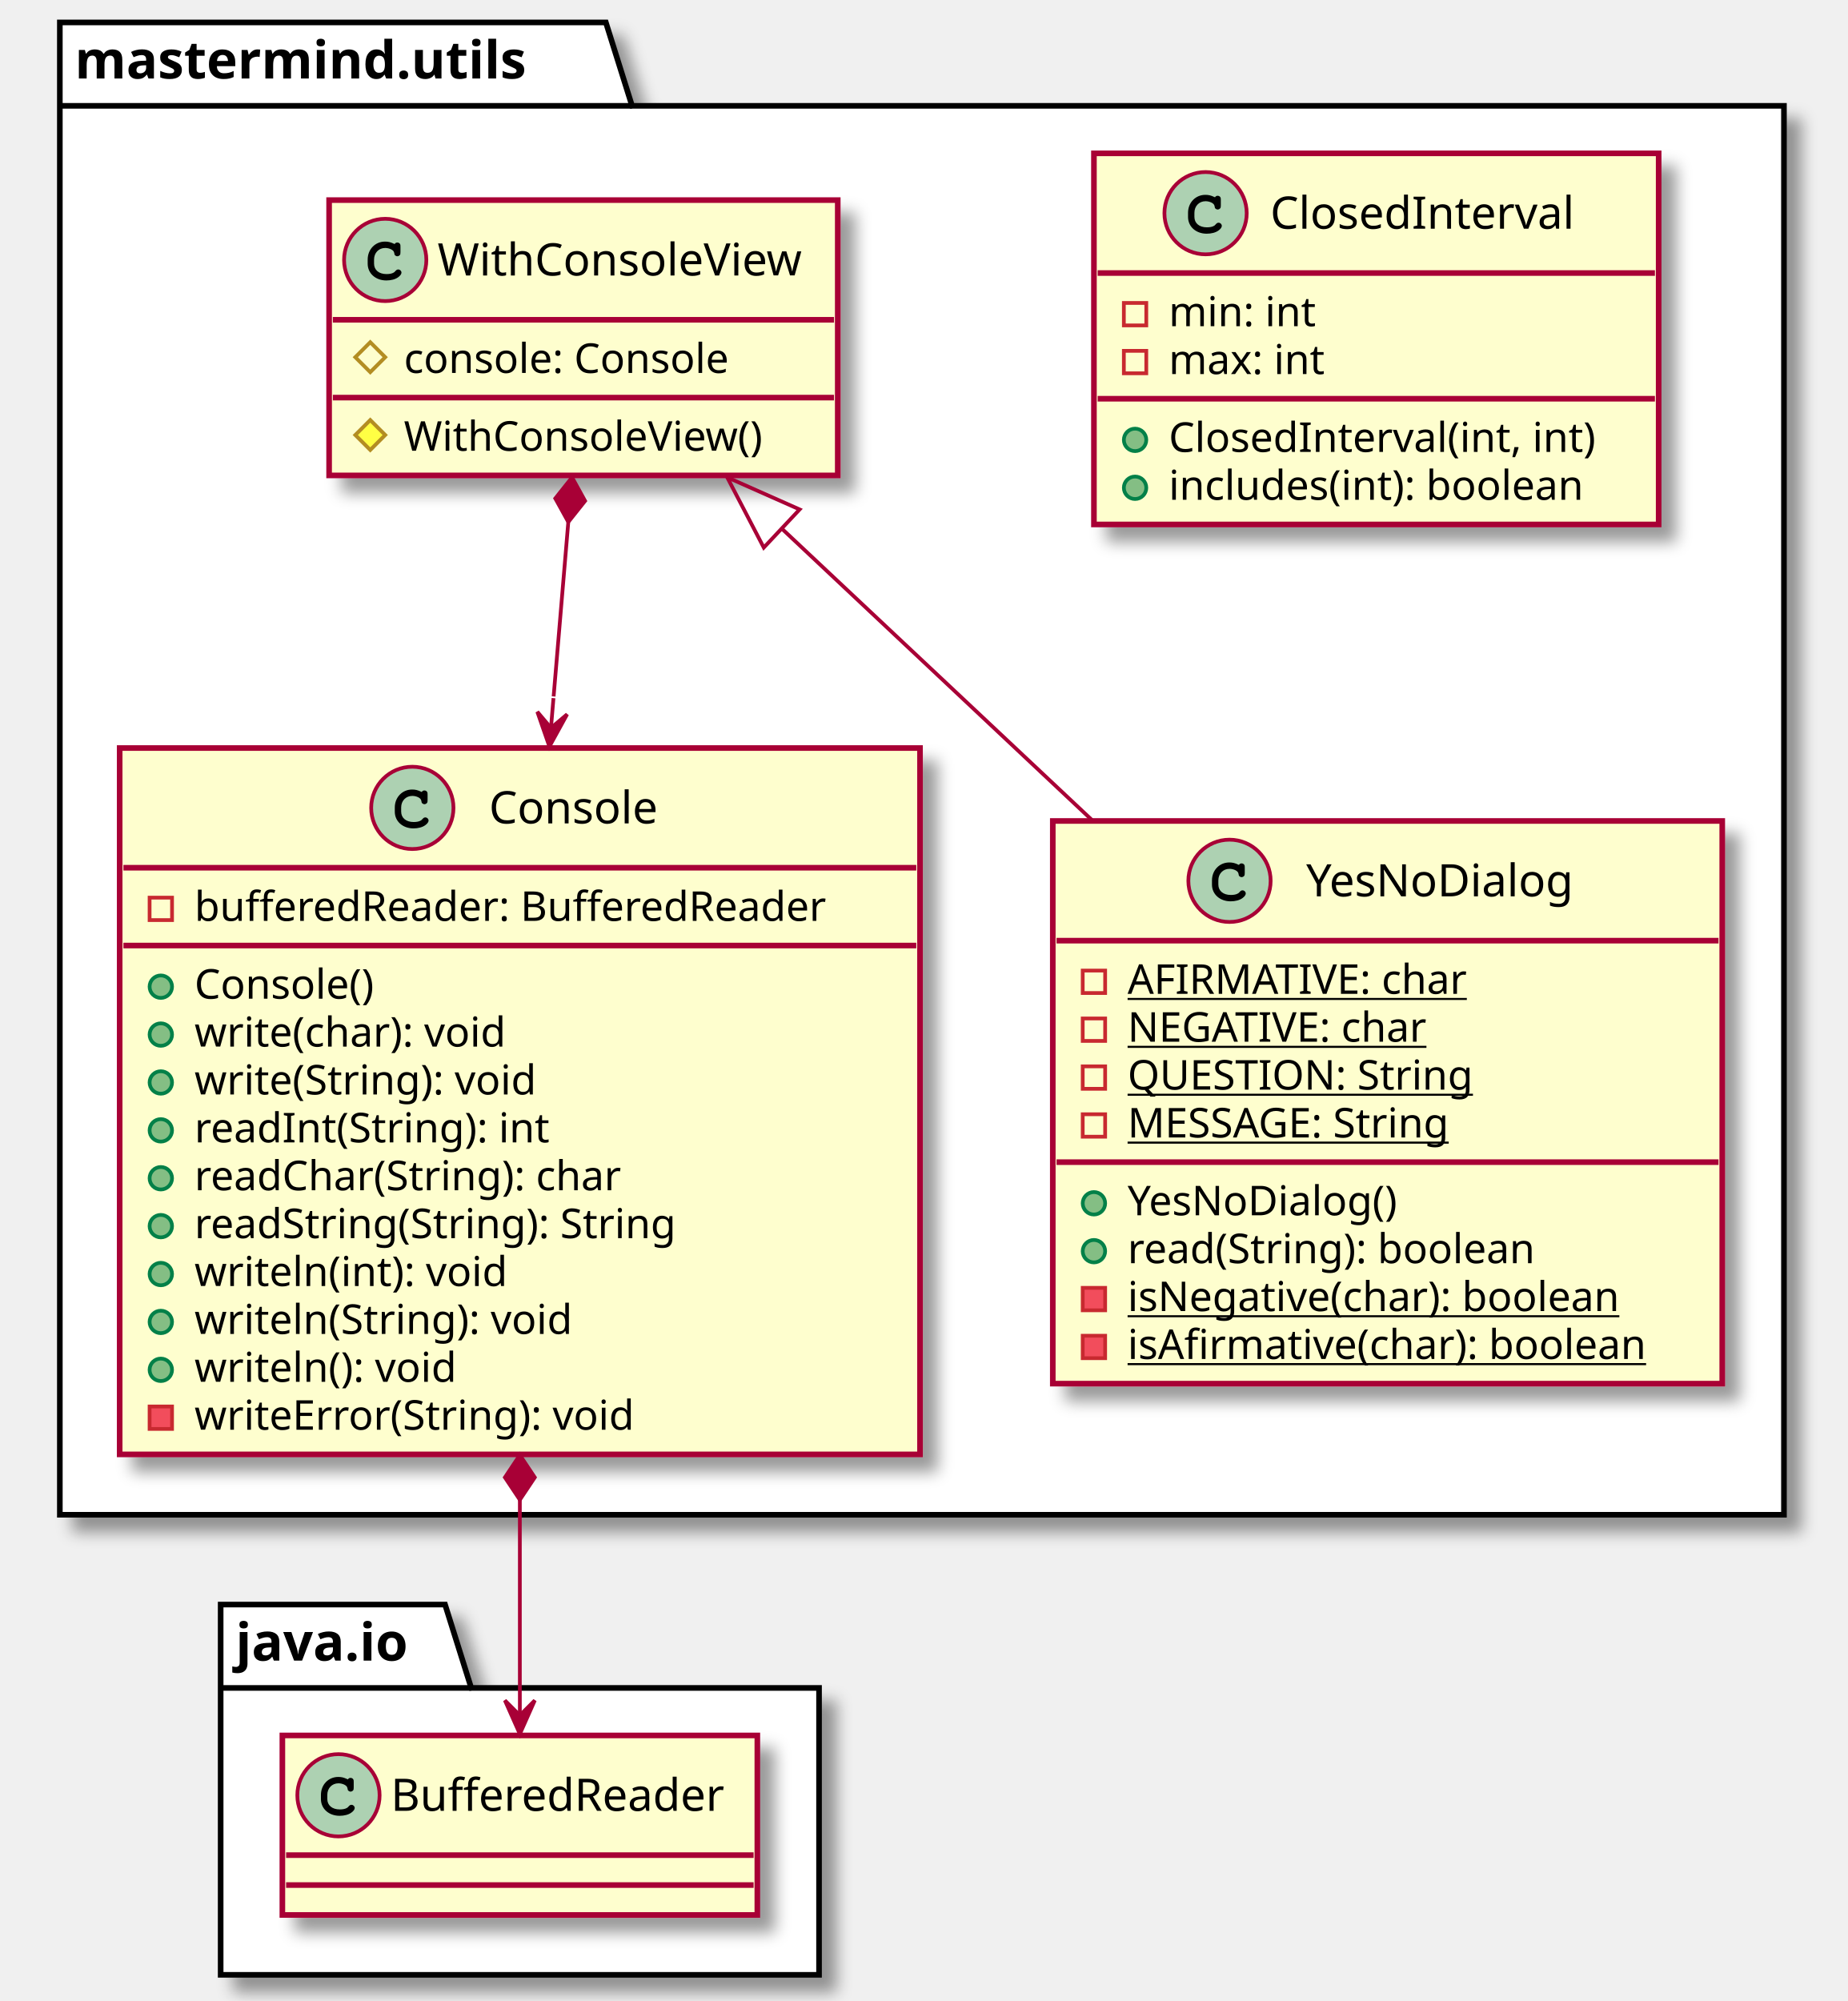
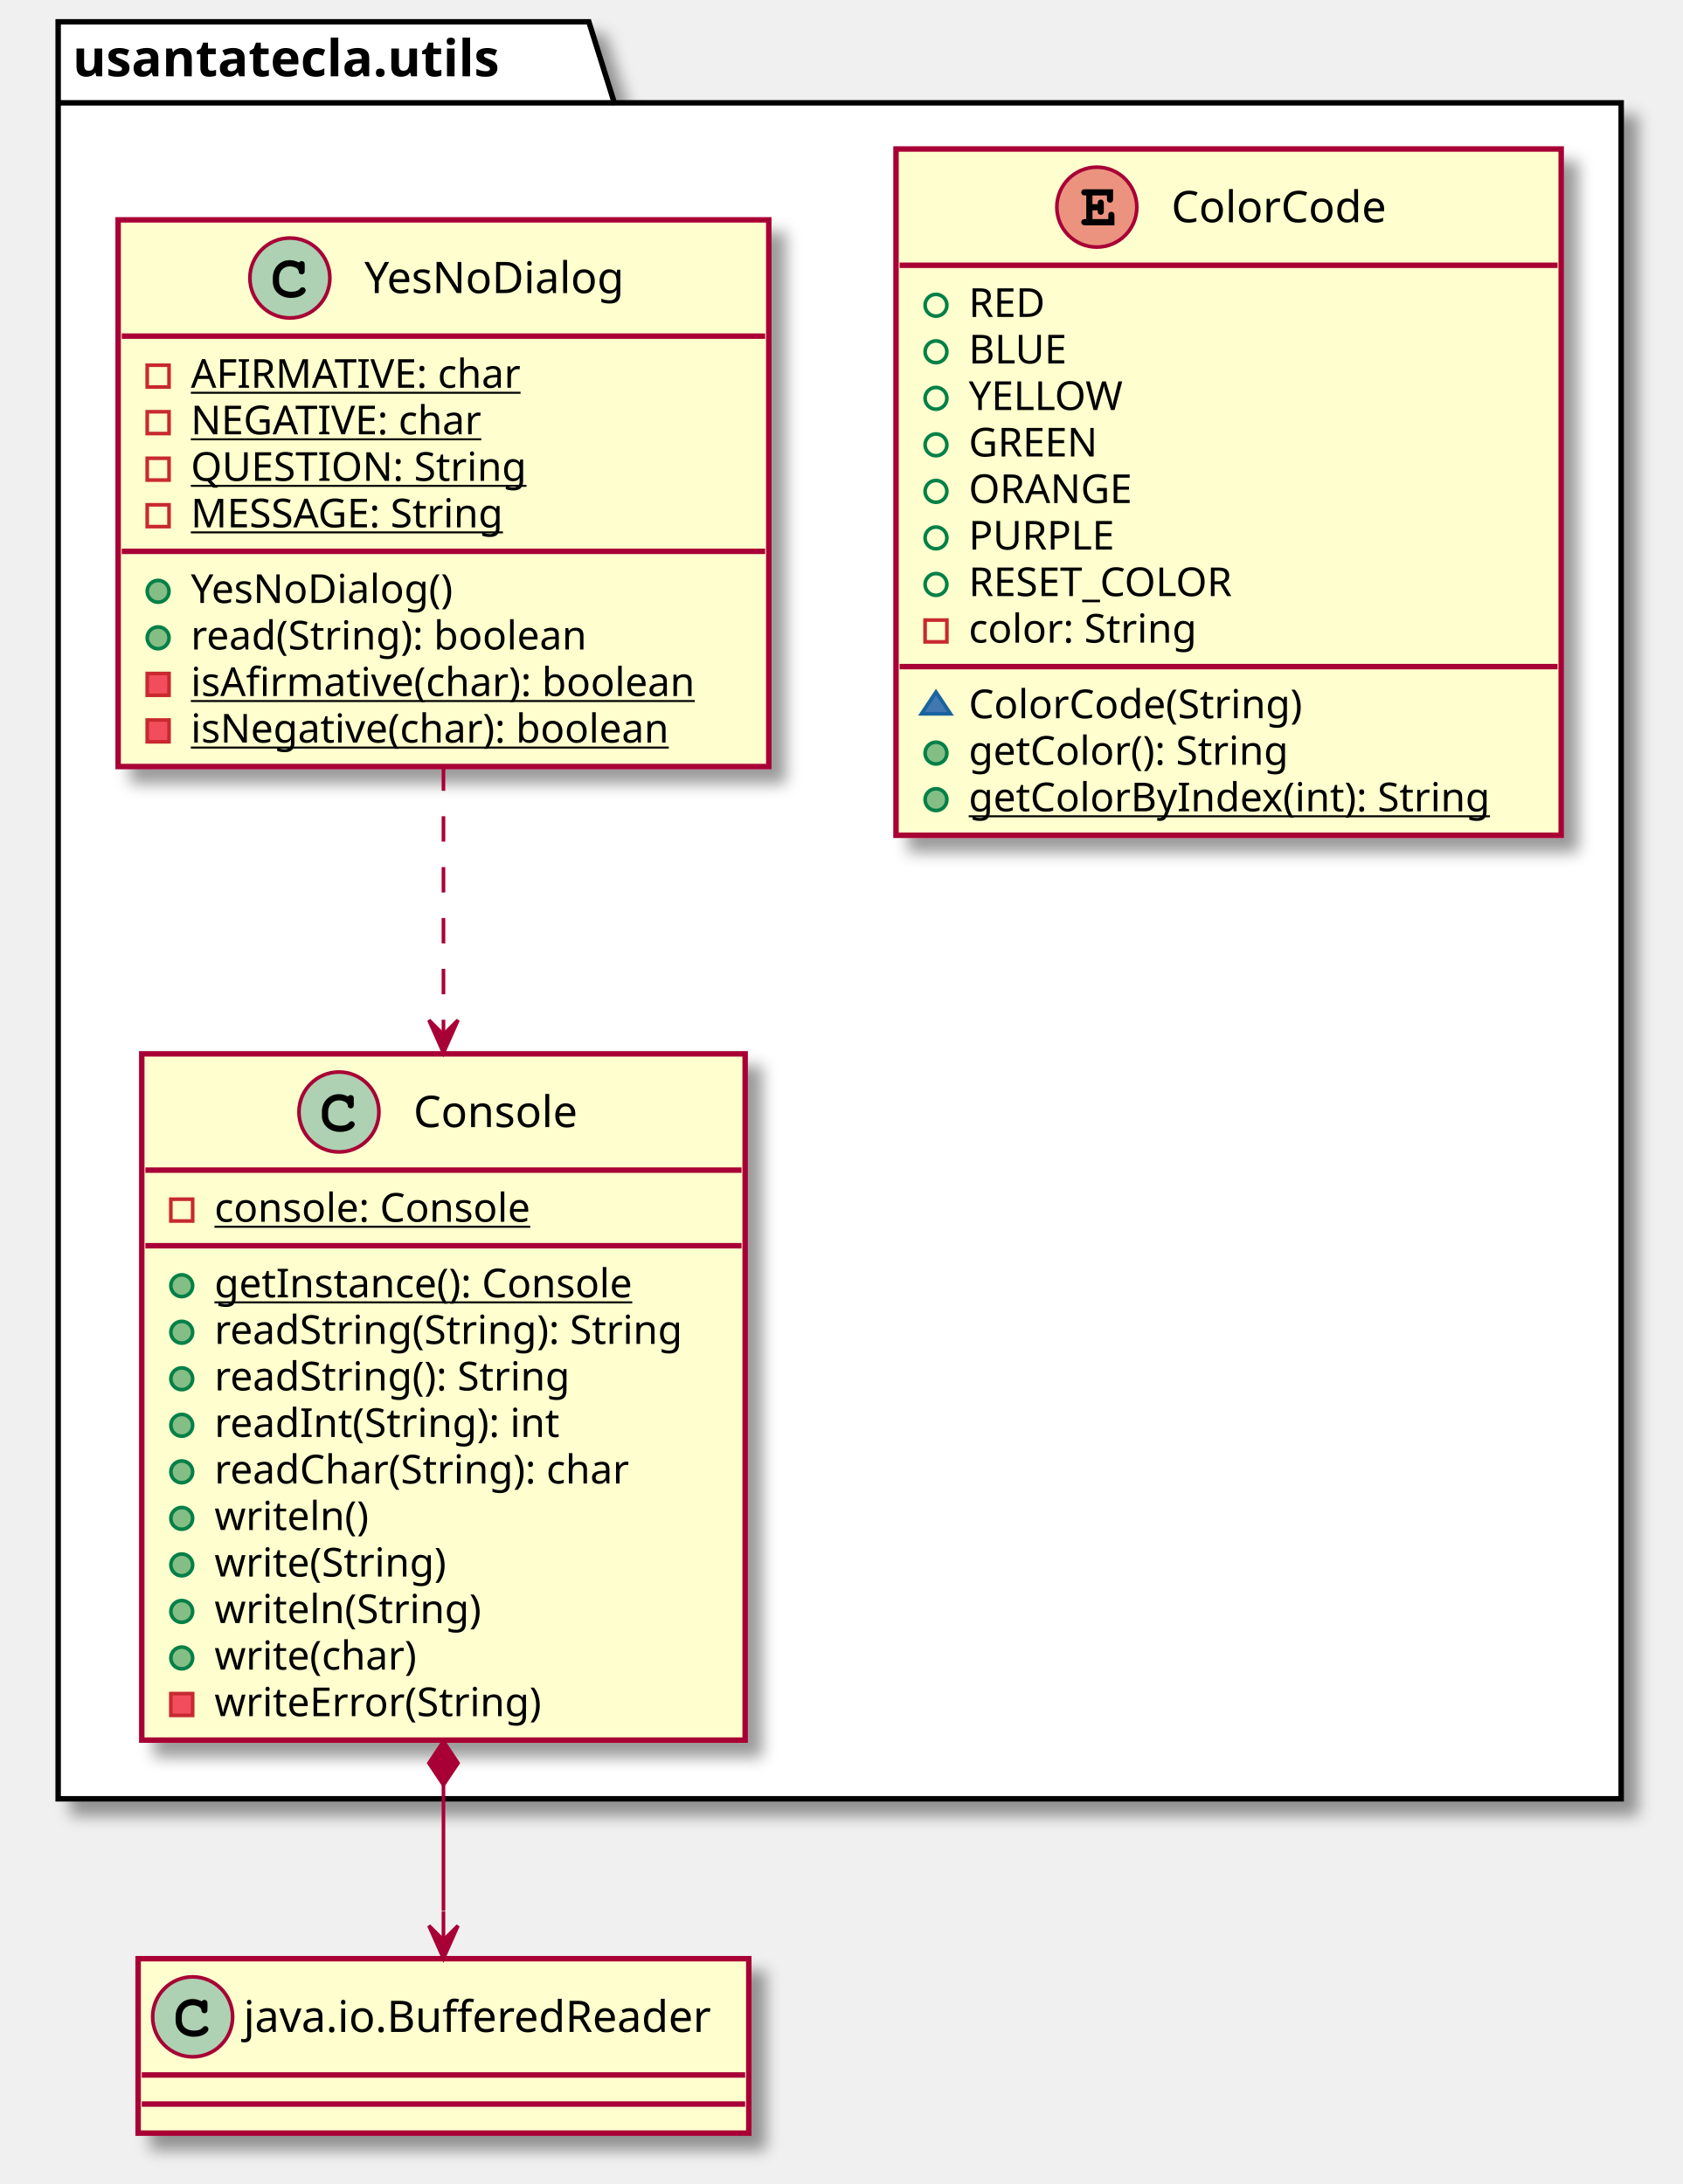
- <svg xmlns="http://www.w3.org/2000/svg" contentScriptType="application/ecmascript" contentStyleType="text/css" height="535px" preserveAspectRatio="none" style="width:494px;height:535px;" version="1.1" viewBox="0 0 494 535" width="494px" zoomAndPan="magnify">
+ <svg xmlns="http://www.w3.org/2000/svg" contentScriptType="application/ecmascript" contentStyleType="text/css" height="601px" preserveAspectRatio="none" style="width:463px;height:601px;" version="1.1" viewBox="0 0 463 601" width="463px" zoomAndPan="magnify">
  <defs>
-     <filter height="300%" id="f1iu7c67ehqsbl" width="300%" x="-1" y="-1">
+     <filter height="300%" id="fwbqe8dt2c6pj" width="300%" x="-1" y="-1">
      <feGaussianBlur result="blurOut" stdDeviation="2.0" />
      <feColorMatrix in="blurOut" result="blurOut2" type="matrix" values="0 0 0 0 0 0 0 0 0 0 0 0 0 0 0 0 0 0 .4 0" />
      <feOffset dx="4.0" dy="4.0" in="blurOut2" result="blurOut3" />
      <feBlend in="SourceGraphic" in2="blurOut3" mode="normal" />
    </filter>
  </defs>
  <g>
-     <polygon fill="#FFFFFF" filter="url(#f1iu7c67ehqsbl)" points="16,6,162,6,169,28.297,477,28.297,477,405,16,405,16,6" style="stroke:#000000;stroke-width:1.5;" />
+     <polygon fill="#FFFFFF" filter="url(#fwbqe8dt2c6pj)" points="16,6,162,6,169,28.297,446,28.297,446,495,16,495,16,6" style="stroke:#000000;stroke-width:1.5;" />
    <line style="stroke:#000000;stroke-width:1.5;" x1="16" x2="169" y1="28.297" y2="28.297" />
-     <text fill="#000000" font-family="sans-serif" font-size="14" font-weight="bold" lengthAdjust="spacingAndGlyphs" textLength="140" x="20" y="20.995">mastermind.utils</text>
-     <polygon fill="#FFFFFF" filter="url(#f1iu7c67ehqsbl)" points="59,429,119,429,126,451.297,219,451.297,219,528,59,528,59,429" style="stroke:#000000;stroke-width:1.5;" />
-     <line style="stroke:#000000;stroke-width:1.5;" x1="59" x2="126" y1="451.297" y2="451.297" />
-     <text fill="#000000" font-family="sans-serif" font-size="14" font-weight="bold" lengthAdjust="spacingAndGlyphs" textLength="54" x="63" y="443.995">java.io</text>
-     <rect codeLine="1" fill="#FEFECE" filter="url(#f1iu7c67ehqsbl)" height="99.219" id="mastermind.utils.ClosedInterval" style="stroke:#A80036;stroke-width:1.5;" width="151" x="292.5" y="41" />
-     <ellipse cx="322.35" cy="57" fill="#ADD1B2" rx="11" ry="11" style="stroke:#A80036;stroke-width:1.0;" />
-     <path d="M324.694,52.672 C323.756,52.234 323.163,52.094 322.288,52.094 C319.663,52.094 317.663,54.172 317.663,56.891 L317.663,58.016 C317.663,60.594 319.772,62.484 322.663,62.484 C323.881,62.484 325.038,62.188 325.788,61.641 C326.366,61.234 326.694,60.781 326.694,60.391 C326.694,59.938 326.303,59.547 325.834,59.547 C325.616,59.547 325.413,59.625 325.225,59.812 C324.772,60.297 324.772,60.297 324.584,60.391 C324.163,60.656 323.475,60.781 322.709,60.781 C320.663,60.781 319.366,59.688 319.366,57.984 L319.366,56.891 C319.366,55.109 320.616,53.797 322.35,53.797 C322.928,53.797 323.538,53.953 324.006,54.203 C324.491,54.484 324.663,54.703 324.756,55.109 C324.819,55.516 324.85,55.641 324.991,55.766 C325.131,55.906 325.366,56.016 325.584,56.016 C325.85,56.016 326.116,55.875 326.288,55.656 C326.397,55.5 326.428,55.312 326.428,54.891 L326.428,53.469 C326.428,53.031 326.413,52.906 326.319,52.75 C326.163,52.484 325.881,52.344 325.584,52.344 C325.288,52.344 325.084,52.438 324.866,52.75 L324.694,52.672 Z " fill="#000000" />
-     <text fill="#000000" font-family="sans-serif" font-size="12" lengthAdjust="spacingAndGlyphs" textLength="86" x="339.65" y="61.154">ClosedInterval</text>
-     <line style="stroke:#A80036;stroke-width:1.5;" x1="293.5" x2="442.5" y1="73" y2="73" />
-     <rect fill="none" height="6" style="stroke:#C82930;stroke-width:1.0;" width="6" x="300.5" y="81" />
-     <text fill="#000000" font-family="sans-serif" font-size="11" lengthAdjust="spacingAndGlyphs" textLength="42" x="312.5" y="87.21">min: int</text>
-     <rect fill="none" height="6" style="stroke:#C82930;stroke-width:1.0;" width="6" x="300.5" y="93.805" />
-     <text fill="#000000" font-family="sans-serif" font-size="11" lengthAdjust="spacingAndGlyphs" textLength="46" x="312.5" y="100.015">max: int</text>
-     <line style="stroke:#A80036;stroke-width:1.5;" x1="293.5" x2="442.5" y1="106.609" y2="106.609" />
-     <ellipse cx="303.5" cy="117.609" fill="#84BE84" rx="3" ry="3" style="stroke:#038048;stroke-width:1.0;" />
-     <text fill="#000000" font-family="sans-serif" font-size="11" lengthAdjust="spacingAndGlyphs" textLength="125" x="312.5" y="120.82">ClosedInterval(int, int)</text>
-     <ellipse cx="303.5" cy="130.414" fill="#84BE84" rx="3" ry="3" style="stroke:#038048;stroke-width:1.0;" />
-     <text fill="#000000" font-family="sans-serif" font-size="11" lengthAdjust="spacingAndGlyphs" textLength="122" x="312.5" y="133.625">includes(int): boolean</text>
-     <rect codeLine="8" fill="#FEFECE" filter="url(#f1iu7c67ehqsbl)" height="188.852" id="mastermind.utils.Console" style="stroke:#A80036;stroke-width:1.5;" width="214" x="32" y="200" />
-     <ellipse cx="110.25" cy="216" fill="#ADD1B2" rx="11" ry="11" style="stroke:#A80036;stroke-width:1.0;" />
-     <path d="M112.594,211.672 C111.656,211.234 111.062,211.094 110.188,211.094 C107.562,211.094 105.562,213.172 105.562,215.891 L105.562,217.016 C105.562,219.594 107.672,221.484 110.562,221.484 C111.781,221.484 112.938,221.188 113.688,220.641 C114.266,220.234 114.594,219.781 114.594,219.391 C114.594,218.938 114.203,218.547 113.734,218.547 C113.516,218.547 113.312,218.625 113.125,218.812 C112.672,219.297 112.672,219.297 112.484,219.391 C112.062,219.656 111.375,219.781 110.609,219.781 C108.562,219.781 107.266,218.688 107.266,216.984 L107.266,215.891 C107.266,214.109 108.516,212.797 110.25,212.797 C110.828,212.797 111.438,212.953 111.906,213.203 C112.391,213.484 112.562,213.703 112.656,214.109 C112.719,214.516 112.75,214.641 112.891,214.766 C113.031,214.906 113.266,215.016 113.484,215.016 C113.75,215.016 114.016,214.875 114.188,214.656 C114.297,214.5 114.328,214.312 114.328,213.891 L114.328,212.469 C114.328,212.031 114.312,211.906 114.219,211.75 C114.062,211.484 113.781,211.344 113.484,211.344 C113.188,211.344 112.984,211.438 112.766,211.75 L112.594,211.672 Z " fill="#000000" />
-     <text fill="#000000" font-family="sans-serif" font-size="12" lengthAdjust="spacingAndGlyphs" textLength="49" x="130.75" y="220.154">Console</text>
-     <line style="stroke:#A80036;stroke-width:1.5;" x1="33" x2="245" y1="232" y2="232" />
-     <rect fill="none" height="6" style="stroke:#C82930;stroke-width:1.0;" width="6" x="40" y="240" />
-     <text fill="#000000" font-family="sans-serif" font-size="11" lengthAdjust="spacingAndGlyphs" textLength="188" x="52" y="246.21">bufferedReader: BufferedReader</text>
-     <line style="stroke:#A80036;stroke-width:1.5;" x1="33" x2="245" y1="252.805" y2="252.805" />
-     <ellipse cx="43" cy="263.805" fill="#84BE84" rx="3" ry="3" style="stroke:#038048;stroke-width:1.0;" />
-     <text fill="#000000" font-family="sans-serif" font-size="11" lengthAdjust="spacingAndGlyphs" textLength="54" x="52" y="267.015">Console()</text>
-     <ellipse cx="43" cy="276.609" fill="#84BE84" rx="3" ry="3" style="stroke:#038048;stroke-width:1.0;" />
-     <text fill="#000000" font-family="sans-serif" font-size="11" lengthAdjust="spacingAndGlyphs" textLength="91" x="52" y="279.82">write(char): void</text>
-     <ellipse cx="43" cy="289.414" fill="#84BE84" rx="3" ry="3" style="stroke:#038048;stroke-width:1.0;" />
-     <text fill="#000000" font-family="sans-serif" font-size="11" lengthAdjust="spacingAndGlyphs" textLength="100" x="52" y="292.625">write(String): void</text>
-     <ellipse cx="43" cy="302.219" fill="#84BE84" rx="3" ry="3" style="stroke:#038048;stroke-width:1.0;" />
-     <text fill="#000000" font-family="sans-serif" font-size="11" lengthAdjust="spacingAndGlyphs" textLength="102" x="52" y="305.429">readInt(String): int</text>
-     <ellipse cx="43" cy="315.023" fill="#84BE84" rx="3" ry="3" style="stroke:#038048;stroke-width:1.0;" />
-     <text fill="#000000" font-family="sans-serif" font-size="11" lengthAdjust="spacingAndGlyphs" textLength="124" x="52" y="318.234">readChar(String): char</text>
-     <ellipse cx="43" cy="327.828" fill="#84BE84" rx="3" ry="3" style="stroke:#038048;stroke-width:1.0;" />
-     <text fill="#000000" font-family="sans-serif" font-size="11" lengthAdjust="spacingAndGlyphs" textLength="140" x="52" y="331.039">readString(String): String</text>
-     <ellipse cx="43" cy="340.633" fill="#84BE84" rx="3" ry="3" style="stroke:#038048;stroke-width:1.0;" />
-     <text fill="#000000" font-family="sans-serif" font-size="11" lengthAdjust="spacingAndGlyphs" textLength="91" x="52" y="343.843">writeln(int): void</text>
-     <ellipse cx="43" cy="353.438" fill="#84BE84" rx="3" ry="3" style="stroke:#038048;stroke-width:1.0;" />
-     <text fill="#000000" font-family="sans-serif" font-size="11" lengthAdjust="spacingAndGlyphs" textLength="110" x="52" y="356.648">writeln(String): void</text>
-     <ellipse cx="43" cy="366.242" fill="#84BE84" rx="3" ry="3" style="stroke:#038048;stroke-width:1.0;" />
-     <text fill="#000000" font-family="sans-serif" font-size="11" lengthAdjust="spacingAndGlyphs" textLength="77" x="52" y="369.453">writeln(): void</text>
-     <rect fill="#F24D5C" height="6" style="stroke:#C82930;stroke-width:1.0;" width="6" x="40" y="376.047" />
-     <text fill="#000000" font-family="sans-serif" font-size="11" lengthAdjust="spacingAndGlyphs" textLength="126" x="52" y="382.257">writeError(String): void</text>
-     <rect codeLine="23" fill="#FEFECE" filter="url(#f1iu7c67ehqsbl)" height="73.609" id="mastermind.utils.WithConsoleView" style="stroke:#A80036;stroke-width:1.5;" width="136" x="88" y="53.5" />
-     <ellipse cx="103" cy="69.5" fill="#ADD1B2" rx="11" ry="11" style="stroke:#A80036;stroke-width:1.0;" />
-     <path d="M105.344,65.172 C104.406,64.734 103.812,64.594 102.938,64.594 C100.312,64.594 98.312,66.672 98.312,69.391 L98.312,70.516 C98.312,73.094 100.422,74.984 103.312,74.984 C104.531,74.984 105.688,74.688 106.438,74.141 C107.016,73.734 107.344,73.281 107.344,72.891 C107.344,72.438 106.953,72.047 106.484,72.047 C106.266,72.047 106.062,72.125 105.875,72.312 C105.422,72.797 105.422,72.797 105.234,72.891 C104.812,73.156 104.125,73.281 103.359,73.281 C101.312,73.281 100.016,72.188 100.016,70.484 L100.016,69.391 C100.016,67.609 101.266,66.297 103,66.297 C103.578,66.297 104.188,66.453 104.656,66.703 C105.141,66.984 105.312,67.203 105.406,67.609 C105.469,68.016 105.5,68.141 105.641,68.266 C105.781,68.406 106.016,68.516 106.234,68.516 C106.5,68.516 106.766,68.375 106.938,68.156 C107.047,68 107.078,67.812 107.078,67.391 L107.078,65.969 C107.078,65.531 107.062,65.406 106.969,65.25 C106.812,64.984 106.531,64.844 106.234,64.844 C105.938,64.844 105.734,64.938 105.516,65.25 L105.344,65.172 Z " fill="#000000" />
-     <text fill="#000000" font-family="sans-serif" font-size="12" lengthAdjust="spacingAndGlyphs" textLength="104" x="117" y="73.654">WithConsoleView</text>
-     <line style="stroke:#A80036;stroke-width:1.5;" x1="89" x2="223" y1="85.5" y2="85.5" />
-     <polygon fill="none" points="99,91.5,103,95.5,99,99.5,95,95.5" style="stroke:#B38D22;stroke-width:1.0;" />
-     <text fill="#000000" font-family="sans-serif" font-size="11" lengthAdjust="spacingAndGlyphs" textLength="97" x="108" y="99.71">console: Console</text>
-     <line style="stroke:#A80036;stroke-width:1.5;" x1="89" x2="223" y1="106.305" y2="106.305" />
-     <polygon fill="#FFFF44" points="99,112.305,103,116.305,99,120.305,95,116.305" style="stroke:#B38D22;stroke-width:1.0;" />
-     <text fill="#000000" font-family="sans-serif" font-size="11" lengthAdjust="spacingAndGlyphs" textLength="107" x="108" y="120.515">WithConsoleView()</text>
-     <rect codeLine="29" fill="#FEFECE" filter="url(#f1iu7c67ehqsbl)" height="150.438" id="mastermind.utils.YesNoDialog" style="stroke:#A80036;stroke-width:1.5;" width="179" x="281.5" y="219.5" />
-     <ellipse cx="328.75" cy="235.5" fill="#ADD1B2" rx="11" ry="11" style="stroke:#A80036;stroke-width:1.0;" />
-     <path d="M331.094,231.172 C330.156,230.734 329.562,230.594 328.688,230.594 C326.062,230.594 324.062,232.672 324.062,235.391 L324.062,236.516 C324.062,239.094 326.172,240.984 329.062,240.984 C330.281,240.984 331.438,240.688 332.188,240.141 C332.766,239.734 333.094,239.281 333.094,238.891 C333.094,238.438 332.703,238.047 332.234,238.047 C332.016,238.047 331.812,238.125 331.625,238.312 C331.172,238.797 331.172,238.797 330.984,238.891 C330.562,239.156 329.875,239.281 329.109,239.281 C327.062,239.281 325.766,238.188 325.766,236.484 L325.766,235.391 C325.766,233.609 327.016,232.297 328.75,232.297 C329.328,232.297 329.938,232.453 330.406,232.703 C330.891,232.984 331.062,233.203 331.156,233.609 C331.219,234.016 331.25,234.141 331.391,234.266 C331.531,234.406 331.766,234.516 331.984,234.516 C332.25,234.516 332.516,234.375 332.688,234.156 C332.797,234 332.828,233.812 332.828,233.391 L332.828,231.969 C332.828,231.531 332.812,231.406 332.719,231.25 C332.562,230.984 332.281,230.844 331.984,230.844 C331.688,230.844 331.484,230.938 331.266,231.25 L331.094,231.172 Z " fill="#000000" />
-     <text fill="#000000" font-family="sans-serif" font-size="12" lengthAdjust="spacingAndGlyphs" textLength="76" x="349.25" y="239.654">YesNoDialog</text>
-     <line style="stroke:#A80036;stroke-width:1.5;" x1="282.5" x2="459.5" y1="251.5" y2="251.5" />
-     <rect fill="none" height="6" style="stroke:#C82930;stroke-width:1.0;" width="6" x="289.5" y="259.5" />
-     <text fill="#000000" font-family="sans-serif" font-size="11" lengthAdjust="spacingAndGlyphs" text-decoration="underline" textLength="97" x="301.5" y="265.71">AFIRMATIVE: char</text>
-     <rect fill="none" height="6" style="stroke:#C82930;stroke-width:1.0;" width="6" x="289.5" y="272.305" />
-     <text fill="#000000" font-family="sans-serif" font-size="11" lengthAdjust="spacingAndGlyphs" text-decoration="underline" textLength="88" x="301.5" y="278.515">NEGATIVE: char</text>
-     <rect fill="none" height="6" style="stroke:#C82930;stroke-width:1.0;" width="6" x="289.5" y="285.109" />
-     <text fill="#000000" font-family="sans-serif" font-size="11" lengthAdjust="spacingAndGlyphs" text-decoration="underline" textLength="99" x="301.5" y="291.32">QUESTION: String</text>
-     <rect fill="none" height="6" style="stroke:#C82930;stroke-width:1.0;" width="6" x="289.5" y="297.914" />
-     <text fill="#000000" font-family="sans-serif" font-size="11" lengthAdjust="spacingAndGlyphs" text-decoration="underline" textLength="96" x="301.5" y="304.125">MESSAGE: String</text>
-     <line style="stroke:#A80036;stroke-width:1.5;" x1="282.5" x2="459.5" y1="310.719" y2="310.719" />
-     <ellipse cx="292.5" cy="321.719" fill="#84BE84" rx="3" ry="3" style="stroke:#038048;stroke-width:1.0;" />
-     <text fill="#000000" font-family="sans-serif" font-size="11" lengthAdjust="spacingAndGlyphs" textLength="80" x="301.5" y="324.929">YesNoDialog()</text>
-     <ellipse cx="292.5" cy="334.523" fill="#84BE84" rx="3" ry="3" style="stroke:#038048;stroke-width:1.0;" />
-     <text fill="#000000" font-family="sans-serif" font-size="11" lengthAdjust="spacingAndGlyphs" textLength="120" x="301.5" y="337.734">read(String): boolean</text>
-     <rect fill="#F24D5C" height="6" style="stroke:#C82930;stroke-width:1.0;" width="6" x="289.5" y="344.328" />
-     <text fill="#000000" font-family="sans-serif" font-size="11" lengthAdjust="spacingAndGlyphs" text-decoration="underline" textLength="146" x="301.5" y="350.539">isNegative(char): boolean</text>
-     <rect fill="#F24D5C" height="6" style="stroke:#C82930;stroke-width:1.0;" width="6" x="289.5" y="357.133" />
-     <text fill="#000000" font-family="sans-serif" font-size="11" lengthAdjust="spacingAndGlyphs" text-decoration="underline" textLength="153" x="301.5" y="363.343">isAfirmative(char): boolean</text>
-     <rect fill="#FEFECE" filter="url(#f1iu7c67ehqsbl)" height="48" id="java.io.BufferedReader" style="stroke:#A80036;stroke-width:1.5;" width="127" x="75.5" y="464" />
-     <ellipse cx="90.5" cy="480" fill="#ADD1B2" rx="11" ry="11" style="stroke:#A80036;stroke-width:1.0;" />
-     <path d="M92.844,475.672 C91.906,475.234 91.312,475.094 90.438,475.094 C87.812,475.094 85.812,477.172 85.812,479.891 L85.812,481.016 C85.812,483.594 87.922,485.484 90.812,485.484 C92.031,485.484 93.188,485.188 93.938,484.641 C94.516,484.234 94.844,483.781 94.844,483.391 C94.844,482.938 94.453,482.547 93.984,482.547 C93.766,482.547 93.562,482.625 93.375,482.812 C92.922,483.297 92.922,483.297 92.734,483.391 C92.312,483.656 91.625,483.781 90.859,483.781 C88.812,483.781 87.516,482.688 87.516,480.984 L87.516,479.891 C87.516,478.109 88.766,476.797 90.5,476.797 C91.078,476.797 91.688,476.953 92.156,477.203 C92.641,477.484 92.812,477.703 92.906,478.109 C92.969,478.516 93,478.641 93.141,478.766 C93.281,478.906 93.516,479.016 93.734,479.016 C94,479.016 94.266,478.875 94.438,478.656 C94.547,478.5 94.578,478.312 94.578,477.891 L94.578,476.469 C94.578,476.031 94.562,475.906 94.469,475.75 C94.312,475.484 94.031,475.344 93.734,475.344 C93.438,475.344 93.234,475.438 93.016,475.75 L92.844,475.672 Z " fill="#000000" />
-     <text fill="#000000" font-family="sans-serif" font-size="12" lengthAdjust="spacingAndGlyphs" textLength="95" x="104.5" y="484.154">BufferedReader</text>
-     <line style="stroke:#A80036;stroke-width:1.5;" x1="76.5" x2="201.5" y1="496" y2="496" />
-     <line style="stroke:#A80036;stroke-width:1.5;" x1="76.5" x2="201.5" y1="504" y2="504" />
-     <path codeLine="21" d="M139,401.006 C139,401.006 139,436.542 139,450.596 " fill="none" id="mastermind.utils.Console-java.io.BufferedReader" style="stroke:#A80036;stroke-width:1.0;" />
-     <polygon fill="#A80036" points="139,463.626,143,454.626,139,458.626,135,454.626,139,463.626" style="stroke:#A80036;stroke-width:1.0;" />
-     <line style="stroke:#A80036;stroke-width:1.0;" x1="139" x2="139" y1="458.626" y2="450.626" />
-     <polygon fill="#A80036" points="139,389.006,135,395.006,139,401.006,143,395.006,139,389.006" style="stroke:#A80036;stroke-width:1.0;" />
-     <path codeLine="27" d="M151.955,139.572 C151.955,139.572 149.371,170.265 148.03,186.206 " fill="none" id="mastermind.utils.WithConsoleView-mastermind.utils.Console" style="stroke:#A80036;stroke-width:1.0;" />
-     <polygon fill="#A80036" points="146.902,199.61,151.643,190.978,147.322,194.628,143.672,190.306,146.902,199.61" style="stroke:#A80036;stroke-width:1.0;" />
-     <line style="stroke:#A80036;stroke-width:1.0;" x1="147.322" x2="147.992" y1="194.628" y2="186.656" />
-     <polygon fill="#A80036" points="152.961,127.614,148.472,133.257,151.955,139.572,156.444,133.928,152.961,127.614" style="stroke:#A80036;stroke-width:1.0;" />
-     <path codeLine="39" d="M209.214,141.496 C234.157,164.932 264.388,193.334 291.934,219.215 " fill="none" id="mastermind.utils.WithConsoleView-backto-mastermind.utils.YesNoDialog" style="stroke:#A80036;stroke-width:1.0;" />
-     <polygon fill="none" points="204.221,146.41,194.438,127.614,213.807,136.207,204.221,146.41" style="stroke:#A80036;stroke-width:1.0;" />
+     <text fill="#000000" font-family="sans-serif" font-size="14" font-weight="bold" lengthAdjust="spacingAndGlyphs" textLength="140" x="20" y="20.995">usantatecla.utils</text>
+     <rect codeLine="3" fill="#FEFECE" filter="url(#fwbqe8dt2c6pj)" height="188.852" id="usantatecla.utils.ColorCode" style="stroke:#A80036;stroke-width:1.5;" width="183" x="246.5" y="41" />
+     <ellipse cx="301.75" cy="57" fill="#EB937F" rx="11" ry="11" style="stroke:#A80036;stroke-width:1.0;" />
+     <path d="M300.547,57.875 L302,57.875 L302,57.984 C302,58.391 302.031,58.547 302.109,58.703 C302.266,58.953 302.547,59.109 302.844,59.109 C303.094,59.109 303.359,58.969 303.516,58.75 C303.641,58.594 303.672,58.438 303.672,57.984 L303.672,56.062 C303.672,55.906 303.672,55.859 303.656,55.703 C303.594,55.234 303.281,54.922 302.828,54.922 C302.578,54.922 302.312,55.062 302.141,55.281 C302.031,55.453 302,55.609 302,56.062 L302,56.188 L300.547,56.188 L300.547,53.781 L304.531,53.781 L304.531,54.641 C304.531,55.047 304.562,55.219 304.641,55.375 C304.812,55.625 305.094,55.781 305.375,55.781 C305.641,55.781 305.906,55.641 306.078,55.422 C306.188,55.25 306.219,55.109 306.219,54.641 L306.219,52.094 L298.594,52.094 C298.156,52.094 298.031,52.109 297.875,52.203 C297.625,52.359 297.469,52.656 297.469,52.938 C297.469,53.219 297.609,53.469 297.828,53.641 C297.984,53.75 298.172,53.781 298.594,53.781 L298.844,53.781 L298.844,60.297 L298.594,60.297 C298.188,60.297 298.031,60.312 297.875,60.422 C297.625,60.594 297.469,60.859 297.469,61.156 C297.469,61.422 297.609,61.672 297.828,61.828 C297.969,61.953 298.203,62 298.594,62 L306.594,62 L306.594,59.422 C306.594,58.984 306.562,58.844 306.484,58.688 C306.312,58.438 306.031,58.281 305.75,58.281 C305.484,58.281 305.219,58.391 305.047,58.641 C304.938,58.797 304.906,58.938 304.906,59.422 L304.906,60.297 L300.547,60.297 L300.547,57.875 Z " fill="#000000" />
+     <text fill="#000000" font-family="sans-serif" font-size="12" lengthAdjust="spacingAndGlyphs" textLength="64" x="322.25" y="61.154">ColorCode</text>
+     <line style="stroke:#A80036;stroke-width:1.5;" x1="247.5" x2="428.5" y1="73" y2="73" />
+     <ellipse cx="257.5" cy="84" fill="none" rx="3" ry="3" style="stroke:#038048;stroke-width:1.0;" />
+     <text fill="#000000" font-family="sans-serif" font-size="11" lengthAdjust="spacingAndGlyphs" textLength="23" x="266.5" y="87.21">RED</text>
+     <ellipse cx="257.5" cy="96.805" fill="none" rx="3" ry="3" style="stroke:#038048;stroke-width:1.0;" />
+     <text fill="#000000" font-family="sans-serif" font-size="11" lengthAdjust="spacingAndGlyphs" textLength="29" x="266.5" y="100.015">BLUE</text>
+     <ellipse cx="257.5" cy="109.609" fill="none" rx="3" ry="3" style="stroke:#038048;stroke-width:1.0;" />
+     <text fill="#000000" font-family="sans-serif" font-size="11" lengthAdjust="spacingAndGlyphs" textLength="46" x="266.5" y="112.82">YELLOW</text>
+     <ellipse cx="257.5" cy="122.414" fill="none" rx="3" ry="3" style="stroke:#038048;stroke-width:1.0;" />
+     <text fill="#000000" font-family="sans-serif" font-size="11" lengthAdjust="spacingAndGlyphs" textLength="38" x="266.5" y="125.624">GREEN</text>
+     <ellipse cx="257.5" cy="135.219" fill="none" rx="3" ry="3" style="stroke:#038048;stroke-width:1.0;" />
+     <text fill="#000000" font-family="sans-serif" font-size="11" lengthAdjust="spacingAndGlyphs" textLength="48" x="266.5" y="138.429">ORANGE</text>
+     <ellipse cx="257.5" cy="148.023" fill="none" rx="3" ry="3" style="stroke:#038048;stroke-width:1.0;" />
+     <text fill="#000000" font-family="sans-serif" font-size="11" lengthAdjust="spacingAndGlyphs" textLength="40" x="266.5" y="151.234">PURPLE</text>
+     <ellipse cx="257.5" cy="160.828" fill="none" rx="3" ry="3" style="stroke:#038048;stroke-width:1.0;" />
+     <text fill="#000000" font-family="sans-serif" font-size="11" lengthAdjust="spacingAndGlyphs" textLength="81" x="266.5" y="164.039">RESET_COLOR</text>
+     <rect fill="none" height="6" style="stroke:#C82930;stroke-width:1.0;" width="6" x="254.5" y="170.633" />
+     <text fill="#000000" font-family="sans-serif" font-size="11" lengthAdjust="spacingAndGlyphs" textLength="67" x="266.5" y="176.843">color: String</text>
+     <line style="stroke:#A80036;stroke-width:1.5;" x1="247.5" x2="428.5" y1="183.438" y2="183.438" />
+     <polygon fill="#4177AF" points="257.5,190.438,253.5,196.438,261.5,196.438" style="stroke:#1963A0;stroke-width:1.0;" />
+     <text fill="#000000" font-family="sans-serif" font-size="11" lengthAdjust="spacingAndGlyphs" textLength="100" x="266.5" y="197.648">ColorCode(String)</text>
+     <ellipse cx="257.5" cy="207.242" fill="#84BE84" rx="3" ry="3" style="stroke:#038048;stroke-width:1.0;" />
+     <text fill="#000000" font-family="sans-serif" font-size="11" lengthAdjust="spacingAndGlyphs" textLength="96" x="266.5" y="210.453">getColor(): String</text>
+     <ellipse cx="257.5" cy="220.047" fill="#84BE84" rx="3" ry="3" style="stroke:#038048;stroke-width:1.0;" />
+     <text fill="#000000" font-family="sans-serif" font-size="11" lengthAdjust="spacingAndGlyphs" text-decoration="underline" textLength="157" x="266.5" y="223.257">getColorByIndex(int): String</text>
+     <rect codeLine="17" fill="#FEFECE" filter="url(#fwbqe8dt2c6pj)" height="188.852" id="usantatecla.utils.Console" style="stroke:#A80036;stroke-width:1.5;" width="166" x="39" y="290" />
+     <ellipse cx="93.25" cy="306" fill="#ADD1B2" rx="11" ry="11" style="stroke:#A80036;stroke-width:1.0;" />
+     <path d="M95.594,301.672 C94.656,301.234 94.062,301.094 93.188,301.094 C90.562,301.094 88.562,303.172 88.562,305.891 L88.562,307.016 C88.562,309.594 90.672,311.484 93.562,311.484 C94.781,311.484 95.938,311.188 96.688,310.641 C97.266,310.234 97.594,309.781 97.594,309.391 C97.594,308.938 97.203,308.547 96.734,308.547 C96.516,308.547 96.312,308.625 96.125,308.812 C95.672,309.297 95.672,309.297 95.484,309.391 C95.062,309.656 94.375,309.781 93.609,309.781 C91.562,309.781 90.266,308.688 90.266,306.984 L90.266,305.891 C90.266,304.109 91.516,302.797 93.25,302.797 C93.828,302.797 94.438,302.953 94.906,303.203 C95.391,303.484 95.562,303.703 95.656,304.109 C95.719,304.516 95.75,304.641 95.891,304.766 C96.031,304.906 96.266,305.016 96.484,305.016 C96.75,305.016 97.016,304.875 97.188,304.656 C97.297,304.5 97.328,304.312 97.328,303.891 L97.328,302.469 C97.328,302.031 97.312,301.906 97.219,301.75 C97.062,301.484 96.781,301.344 96.484,301.344 C96.188,301.344 95.984,301.438 95.766,301.75 L95.594,301.672 Z " fill="#000000" />
+     <text fill="#000000" font-family="sans-serif" font-size="12" lengthAdjust="spacingAndGlyphs" textLength="49" x="113.75" y="310.154">Console</text>
+     <line style="stroke:#A80036;stroke-width:1.5;" x1="40" x2="204" y1="322" y2="322" />
+     <rect fill="none" height="6" style="stroke:#C82930;stroke-width:1.0;" width="6" x="47" y="330" />
+     <text fill="#000000" font-family="sans-serif" font-size="11" lengthAdjust="spacingAndGlyphs" text-decoration="underline" textLength="97" x="59" y="336.21">console: Console</text>
+     <line style="stroke:#A80036;stroke-width:1.5;" x1="40" x2="204" y1="342.805" y2="342.805" />
+     <ellipse cx="50" cy="353.805" fill="#84BE84" rx="3" ry="3" style="stroke:#038048;stroke-width:1.0;" />
+     <text fill="#000000" font-family="sans-serif" font-size="11" lengthAdjust="spacingAndGlyphs" text-decoration="underline" textLength="128" x="59" y="357.015">getInstance(): Console</text>
+     <ellipse cx="50" cy="366.609" fill="#84BE84" rx="3" ry="3" style="stroke:#038048;stroke-width:1.0;" />
+     <text fill="#000000" font-family="sans-serif" font-size="11" lengthAdjust="spacingAndGlyphs" textLength="140" x="59" y="369.82">readString(String): String</text>
+     <ellipse cx="50" cy="379.414" fill="#84BE84" rx="3" ry="3" style="stroke:#038048;stroke-width:1.0;" />
+     <text fill="#000000" font-family="sans-serif" font-size="11" lengthAdjust="spacingAndGlyphs" textLength="107" x="59" y="382.625">readString(): String</text>
+     <ellipse cx="50" cy="392.219" fill="#84BE84" rx="3" ry="3" style="stroke:#038048;stroke-width:1.0;" />
+     <text fill="#000000" font-family="sans-serif" font-size="11" lengthAdjust="spacingAndGlyphs" textLength="102" x="59" y="395.429">readInt(String): int</text>
+     <ellipse cx="50" cy="405.023" fill="#84BE84" rx="3" ry="3" style="stroke:#038048;stroke-width:1.0;" />
+     <text fill="#000000" font-family="sans-serif" font-size="11" lengthAdjust="spacingAndGlyphs" textLength="124" x="59" y="408.234">readChar(String): char</text>
+     <ellipse cx="50" cy="417.828" fill="#84BE84" rx="3" ry="3" style="stroke:#038048;stroke-width:1.0;" />
+     <text fill="#000000" font-family="sans-serif" font-size="11" lengthAdjust="spacingAndGlyphs" textLength="46" x="59" y="421.039">writeln()</text>
+     <ellipse cx="50" cy="430.633" fill="#84BE84" rx="3" ry="3" style="stroke:#038048;stroke-width:1.0;" />
+     <text fill="#000000" font-family="sans-serif" font-size="11" lengthAdjust="spacingAndGlyphs" textLength="69" x="59" y="433.843">write(String)</text>
+     <ellipse cx="50" cy="443.438" fill="#84BE84" rx="3" ry="3" style="stroke:#038048;stroke-width:1.0;" />
+     <text fill="#000000" font-family="sans-serif" font-size="11" lengthAdjust="spacingAndGlyphs" textLength="79" x="59" y="446.648">writeln(String)</text>
+     <ellipse cx="50" cy="456.242" fill="#84BE84" rx="3" ry="3" style="stroke:#038048;stroke-width:1.0;" />
+     <text fill="#000000" font-family="sans-serif" font-size="11" lengthAdjust="spacingAndGlyphs" textLength="60" x="59" y="459.453">write(char)</text>
+     <rect fill="#F24D5C" height="6" style="stroke:#C82930;stroke-width:1.0;" width="6" x="47" y="466.047" />
+     <text fill="#000000" font-family="sans-serif" font-size="11" lengthAdjust="spacingAndGlyphs" textLength="95" x="59" y="472.257">writeError(String)</text>
+     <rect codeLine="32" fill="#FEFECE" filter="url(#fwbqe8dt2c6pj)" height="150.438" id="usantatecla.utils.YesNoDialog" style="stroke:#A80036;stroke-width:1.5;" width="179" x="32.5" y="60.5" />
+     <ellipse cx="79.75" cy="76.5" fill="#ADD1B2" rx="11" ry="11" style="stroke:#A80036;stroke-width:1.0;" />
+     <path d="M82.094,72.172 C81.156,71.734 80.562,71.594 79.688,71.594 C77.062,71.594 75.062,73.672 75.062,76.391 L75.062,77.516 C75.062,80.094 77.172,81.984 80.062,81.984 C81.281,81.984 82.438,81.688 83.188,81.141 C83.766,80.734 84.094,80.281 84.094,79.891 C84.094,79.438 83.703,79.047 83.234,79.047 C83.016,79.047 82.812,79.125 82.625,79.312 C82.172,79.797 82.172,79.797 81.984,79.891 C81.562,80.156 80.875,80.281 80.109,80.281 C78.062,80.281 76.766,79.188 76.766,77.484 L76.766,76.391 C76.766,74.609 78.016,73.297 79.75,73.297 C80.328,73.297 80.938,73.453 81.406,73.703 C81.891,73.984 82.062,74.203 82.156,74.609 C82.219,75.016 82.25,75.141 82.391,75.266 C82.531,75.406 82.766,75.516 82.984,75.516 C83.25,75.516 83.516,75.375 83.688,75.156 C83.797,75 83.828,74.812 83.828,74.391 L83.828,72.969 C83.828,72.531 83.812,72.406 83.719,72.25 C83.562,71.984 83.281,71.844 82.984,71.844 C82.688,71.844 82.484,71.938 82.266,72.25 L82.094,72.172 Z " fill="#000000" />
+     <text fill="#000000" font-family="sans-serif" font-size="12" lengthAdjust="spacingAndGlyphs" textLength="76" x="100.25" y="80.654">YesNoDialog</text>
+     <line style="stroke:#A80036;stroke-width:1.5;" x1="33.5" x2="210.5" y1="92.5" y2="92.5" />
+     <rect fill="none" height="6" style="stroke:#C82930;stroke-width:1.0;" width="6" x="40.5" y="100.5" />
+     <text fill="#000000" font-family="sans-serif" font-size="11" lengthAdjust="spacingAndGlyphs" text-decoration="underline" textLength="97" x="52.5" y="106.71">AFIRMATIVE: char</text>
+     <rect fill="none" height="6" style="stroke:#C82930;stroke-width:1.0;" width="6" x="40.5" y="113.305" />
+     <text fill="#000000" font-family="sans-serif" font-size="11" lengthAdjust="spacingAndGlyphs" text-decoration="underline" textLength="88" x="52.5" y="119.515">NEGATIVE: char</text>
+     <rect fill="none" height="6" style="stroke:#C82930;stroke-width:1.0;" width="6" x="40.5" y="126.109" />
+     <text fill="#000000" font-family="sans-serif" font-size="11" lengthAdjust="spacingAndGlyphs" text-decoration="underline" textLength="99" x="52.5" y="132.32">QUESTION: String</text>
+     <rect fill="none" height="6" style="stroke:#C82930;stroke-width:1.0;" width="6" x="40.5" y="138.914" />
+     <text fill="#000000" font-family="sans-serif" font-size="11" lengthAdjust="spacingAndGlyphs" text-decoration="underline" textLength="96" x="52.5" y="145.125">MESSAGE: String</text>
+     <line style="stroke:#A80036;stroke-width:1.5;" x1="33.5" x2="210.5" y1="151.719" y2="151.719" />
+     <ellipse cx="43.5" cy="162.719" fill="#84BE84" rx="3" ry="3" style="stroke:#038048;stroke-width:1.0;" />
+     <text fill="#000000" font-family="sans-serif" font-size="11" lengthAdjust="spacingAndGlyphs" textLength="80" x="52.5" y="165.929">YesNoDialog()</text>
+     <ellipse cx="43.5" cy="175.523" fill="#84BE84" rx="3" ry="3" style="stroke:#038048;stroke-width:1.0;" />
+     <text fill="#000000" font-family="sans-serif" font-size="11" lengthAdjust="spacingAndGlyphs" textLength="120" x="52.5" y="178.734">read(String): boolean</text>
+     <rect fill="#F24D5C" height="6" style="stroke:#C82930;stroke-width:1.0;" width="6" x="40.5" y="185.328" />
+     <text fill="#000000" font-family="sans-serif" font-size="11" lengthAdjust="spacingAndGlyphs" text-decoration="underline" textLength="153" x="52.5" y="191.539">isAfirmative(char): boolean</text>
+     <rect fill="#F24D5C" height="6" style="stroke:#C82930;stroke-width:1.0;" width="6" x="40.5" y="198.133" />
+     <text fill="#000000" font-family="sans-serif" font-size="11" lengthAdjust="spacingAndGlyphs" text-decoration="underline" textLength="146" x="52.5" y="204.343">isNegative(char): boolean</text>
+     <rect codeLine="1" fill="#FEFECE" filter="url(#fwbqe8dt2c6pj)" height="48" id="BufferedReader" style="stroke:#A80036;stroke-width:1.5;" width="168" x="38" y="539" />
+     <ellipse cx="53" cy="555" fill="#ADD1B2" rx="11" ry="11" style="stroke:#A80036;stroke-width:1.0;" />
+     <path d="M55.344,550.672 C54.406,550.234 53.812,550.094 52.938,550.094 C50.312,550.094 48.312,552.172 48.312,554.891 L48.312,556.016 C48.312,558.594 50.422,560.484 53.312,560.484 C54.531,560.484 55.688,560.188 56.438,559.641 C57.016,559.234 57.344,558.781 57.344,558.391 C57.344,557.938 56.953,557.547 56.484,557.547 C56.266,557.547 56.062,557.625 55.875,557.812 C55.422,558.297 55.422,558.297 55.234,558.391 C54.812,558.656 54.125,558.781 53.359,558.781 C51.312,558.781 50.016,557.688 50.016,555.984 L50.016,554.891 C50.016,553.109 51.266,551.797 53,551.797 C53.578,551.797 54.188,551.953 54.656,552.203 C55.141,552.484 55.312,552.703 55.406,553.109 C55.469,553.516 55.5,553.641 55.641,553.766 C55.781,553.906 56.016,554.016 56.234,554.016 C56.5,554.016 56.766,553.875 56.938,553.656 C57.047,553.5 57.078,553.312 57.078,552.891 L57.078,551.469 C57.078,551.031 57.062,550.906 56.969,550.75 C56.812,550.484 56.531,550.344 56.234,550.344 C55.938,550.344 55.734,550.438 55.516,550.75 L55.344,550.672 Z " fill="#000000" />
+     <text fill="#000000" font-family="sans-serif" font-size="12" lengthAdjust="spacingAndGlyphs" textLength="136" x="67" y="559.154">java.io.BufferedReader</text>
+     <line style="stroke:#A80036;stroke-width:1.5;" x1="39" x2="205" y1="571" y2="571" />
+     <line style="stroke:#A80036;stroke-width:1.5;" x1="39" x2="205" y1="579" y2="579" />
+     <path codeLine="30" d="M122,491.176 C122,491.176 122,515.719 122,525.752 " fill="none" id="usantatecla.utils.Console-BufferedReader" style="stroke:#A80036;stroke-width:1.0;" />
+     <polygon fill="#A80036" points="122,538.912,126,529.912,122,533.912,118,529.912,122,538.912" style="stroke:#A80036;stroke-width:1.0;" />
+     <line style="stroke:#A80036;stroke-width:1.0;" x1="122" x2="122" y1="533.912" y2="525.912" />
+     <polygon fill="#A80036" points="122,479.176,118,485.176,122,491.176,126,485.176,122,479.176" style="stroke:#A80036;stroke-width:1.0;" />
+     <path codeLine="42" d="M122,210.608 C122,233.824 122,259.829 122,284.478 " fill="none" id="usantatecla.utils.YesNoDialog-to-usantatecla.utils.Console" style="stroke:#A80036;stroke-width:1.0;stroke-dasharray:7.0,7.0;" />
+     <polygon fill="#A80036" points="122,289.715,126,280.715,122,284.715,118,280.715,122,289.715" style="stroke:#A80036;stroke-width:1.0;" />
  </g>
</svg>
